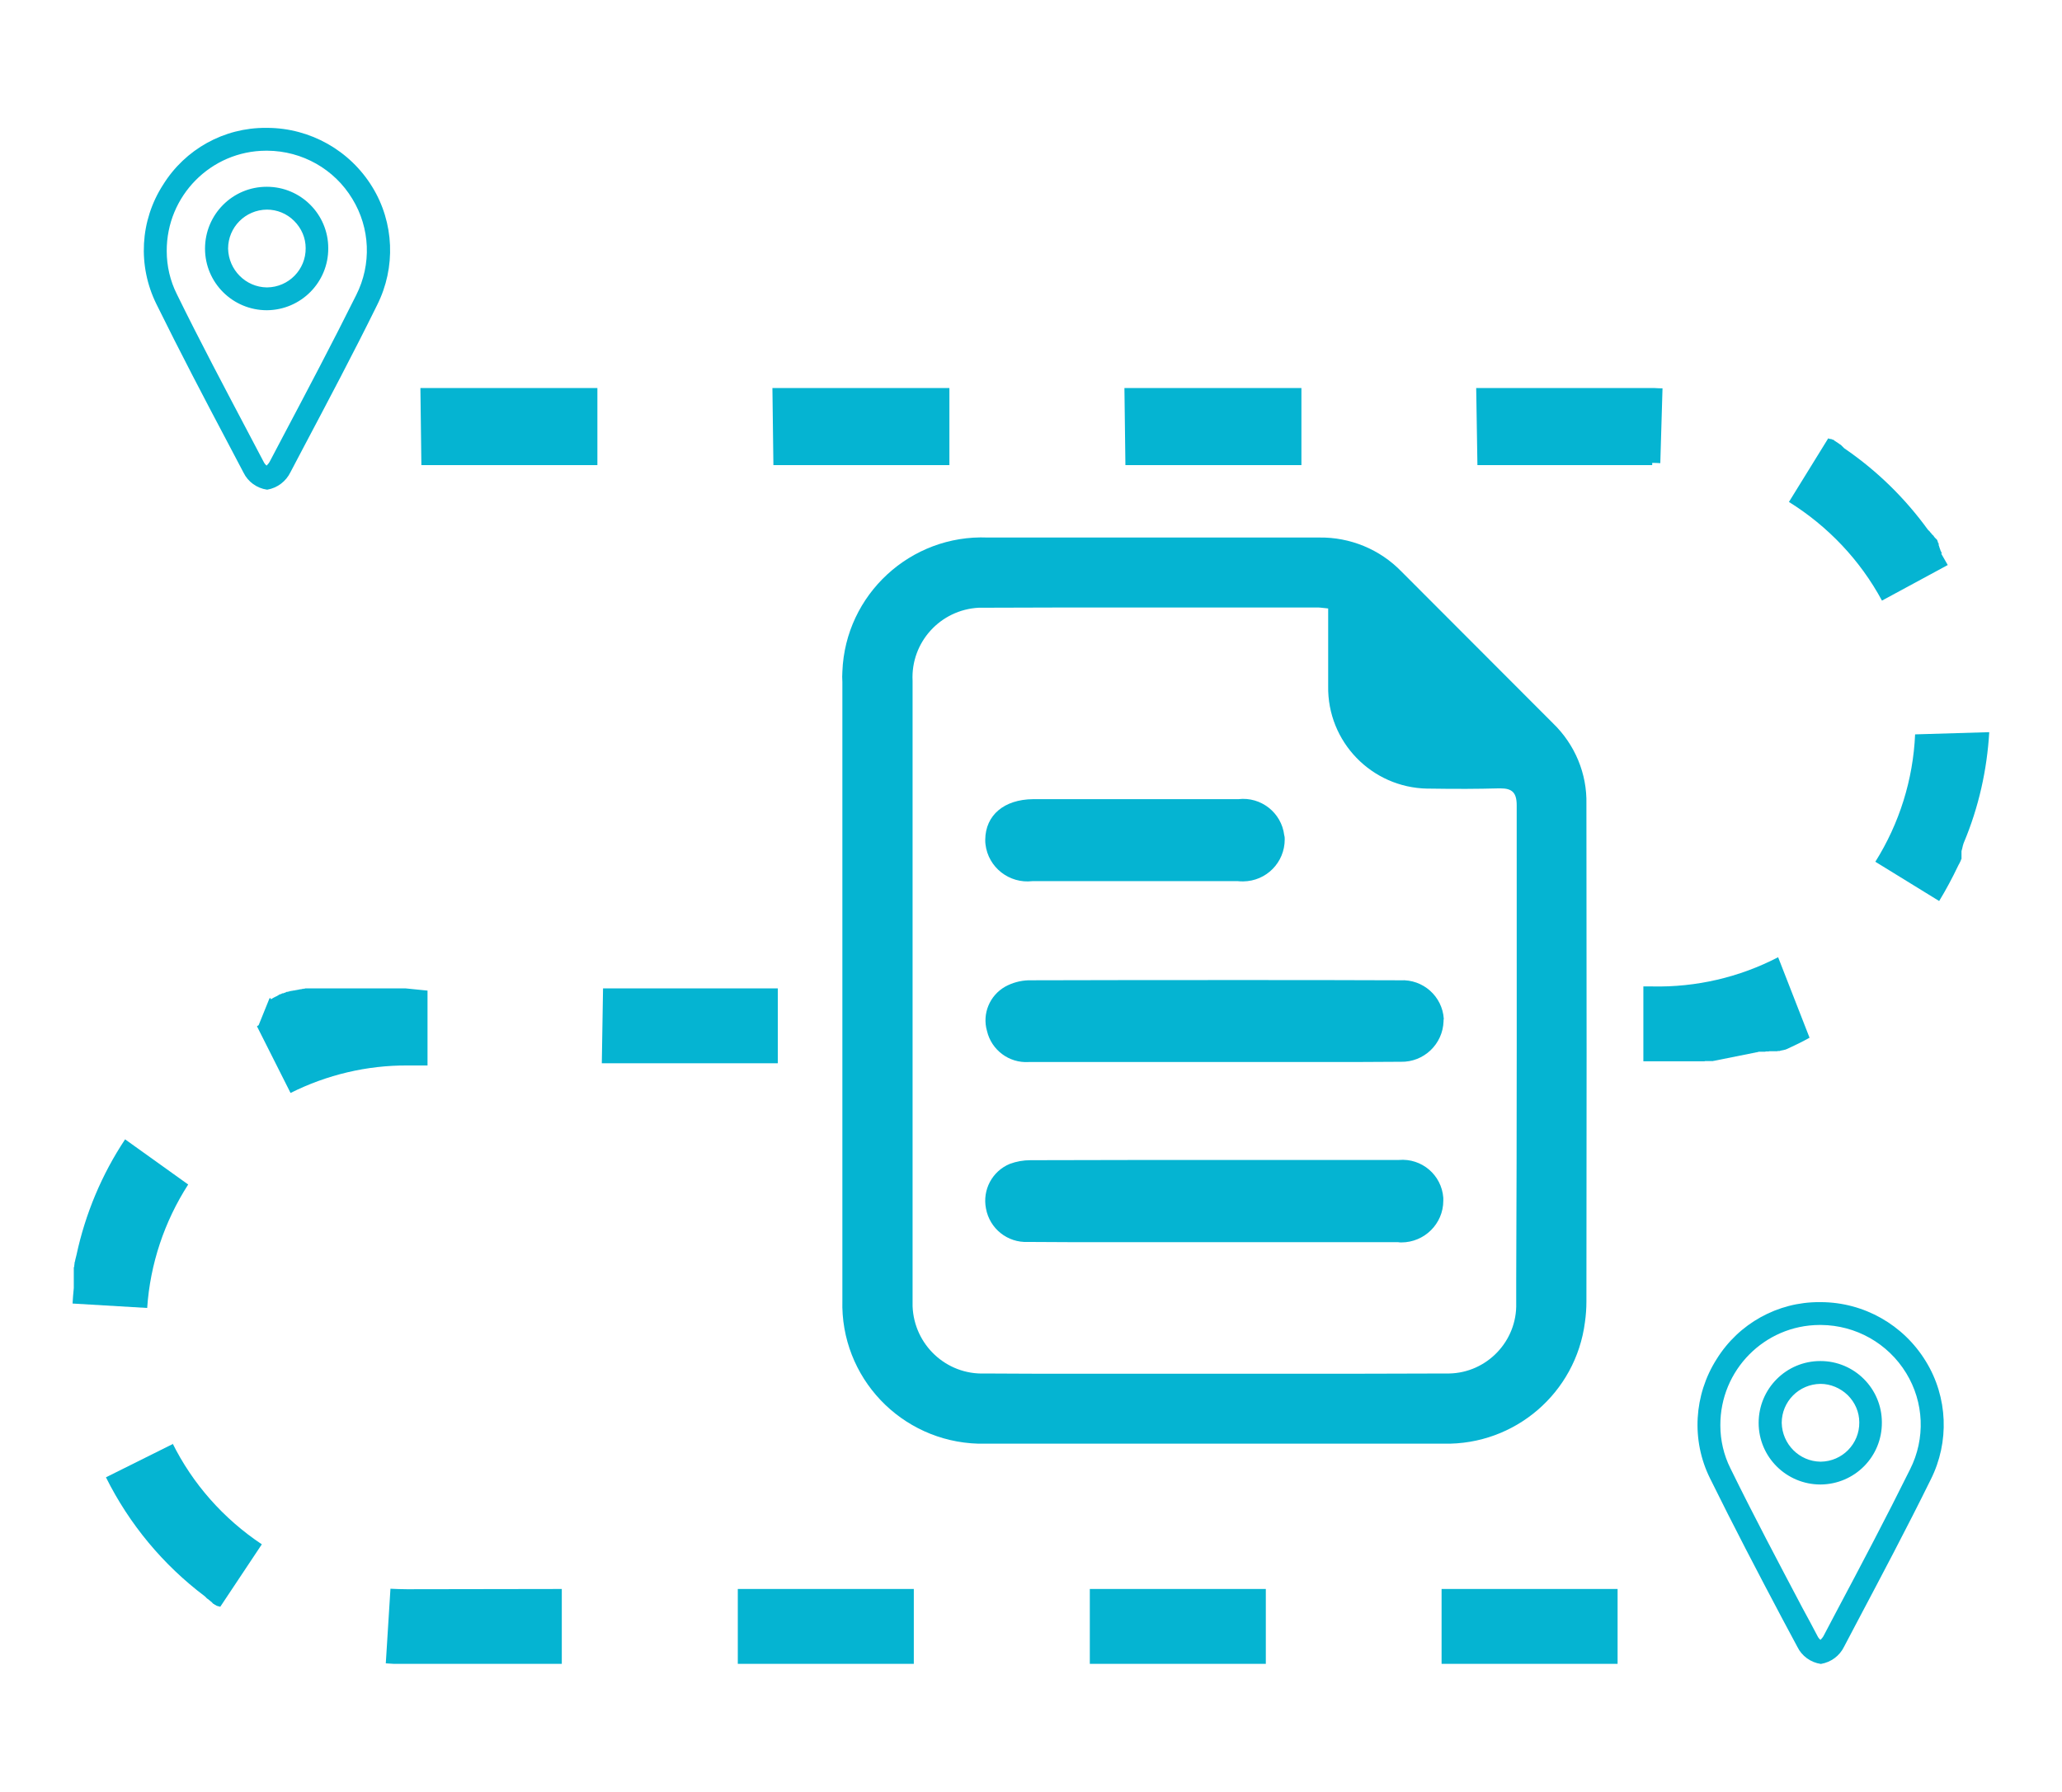
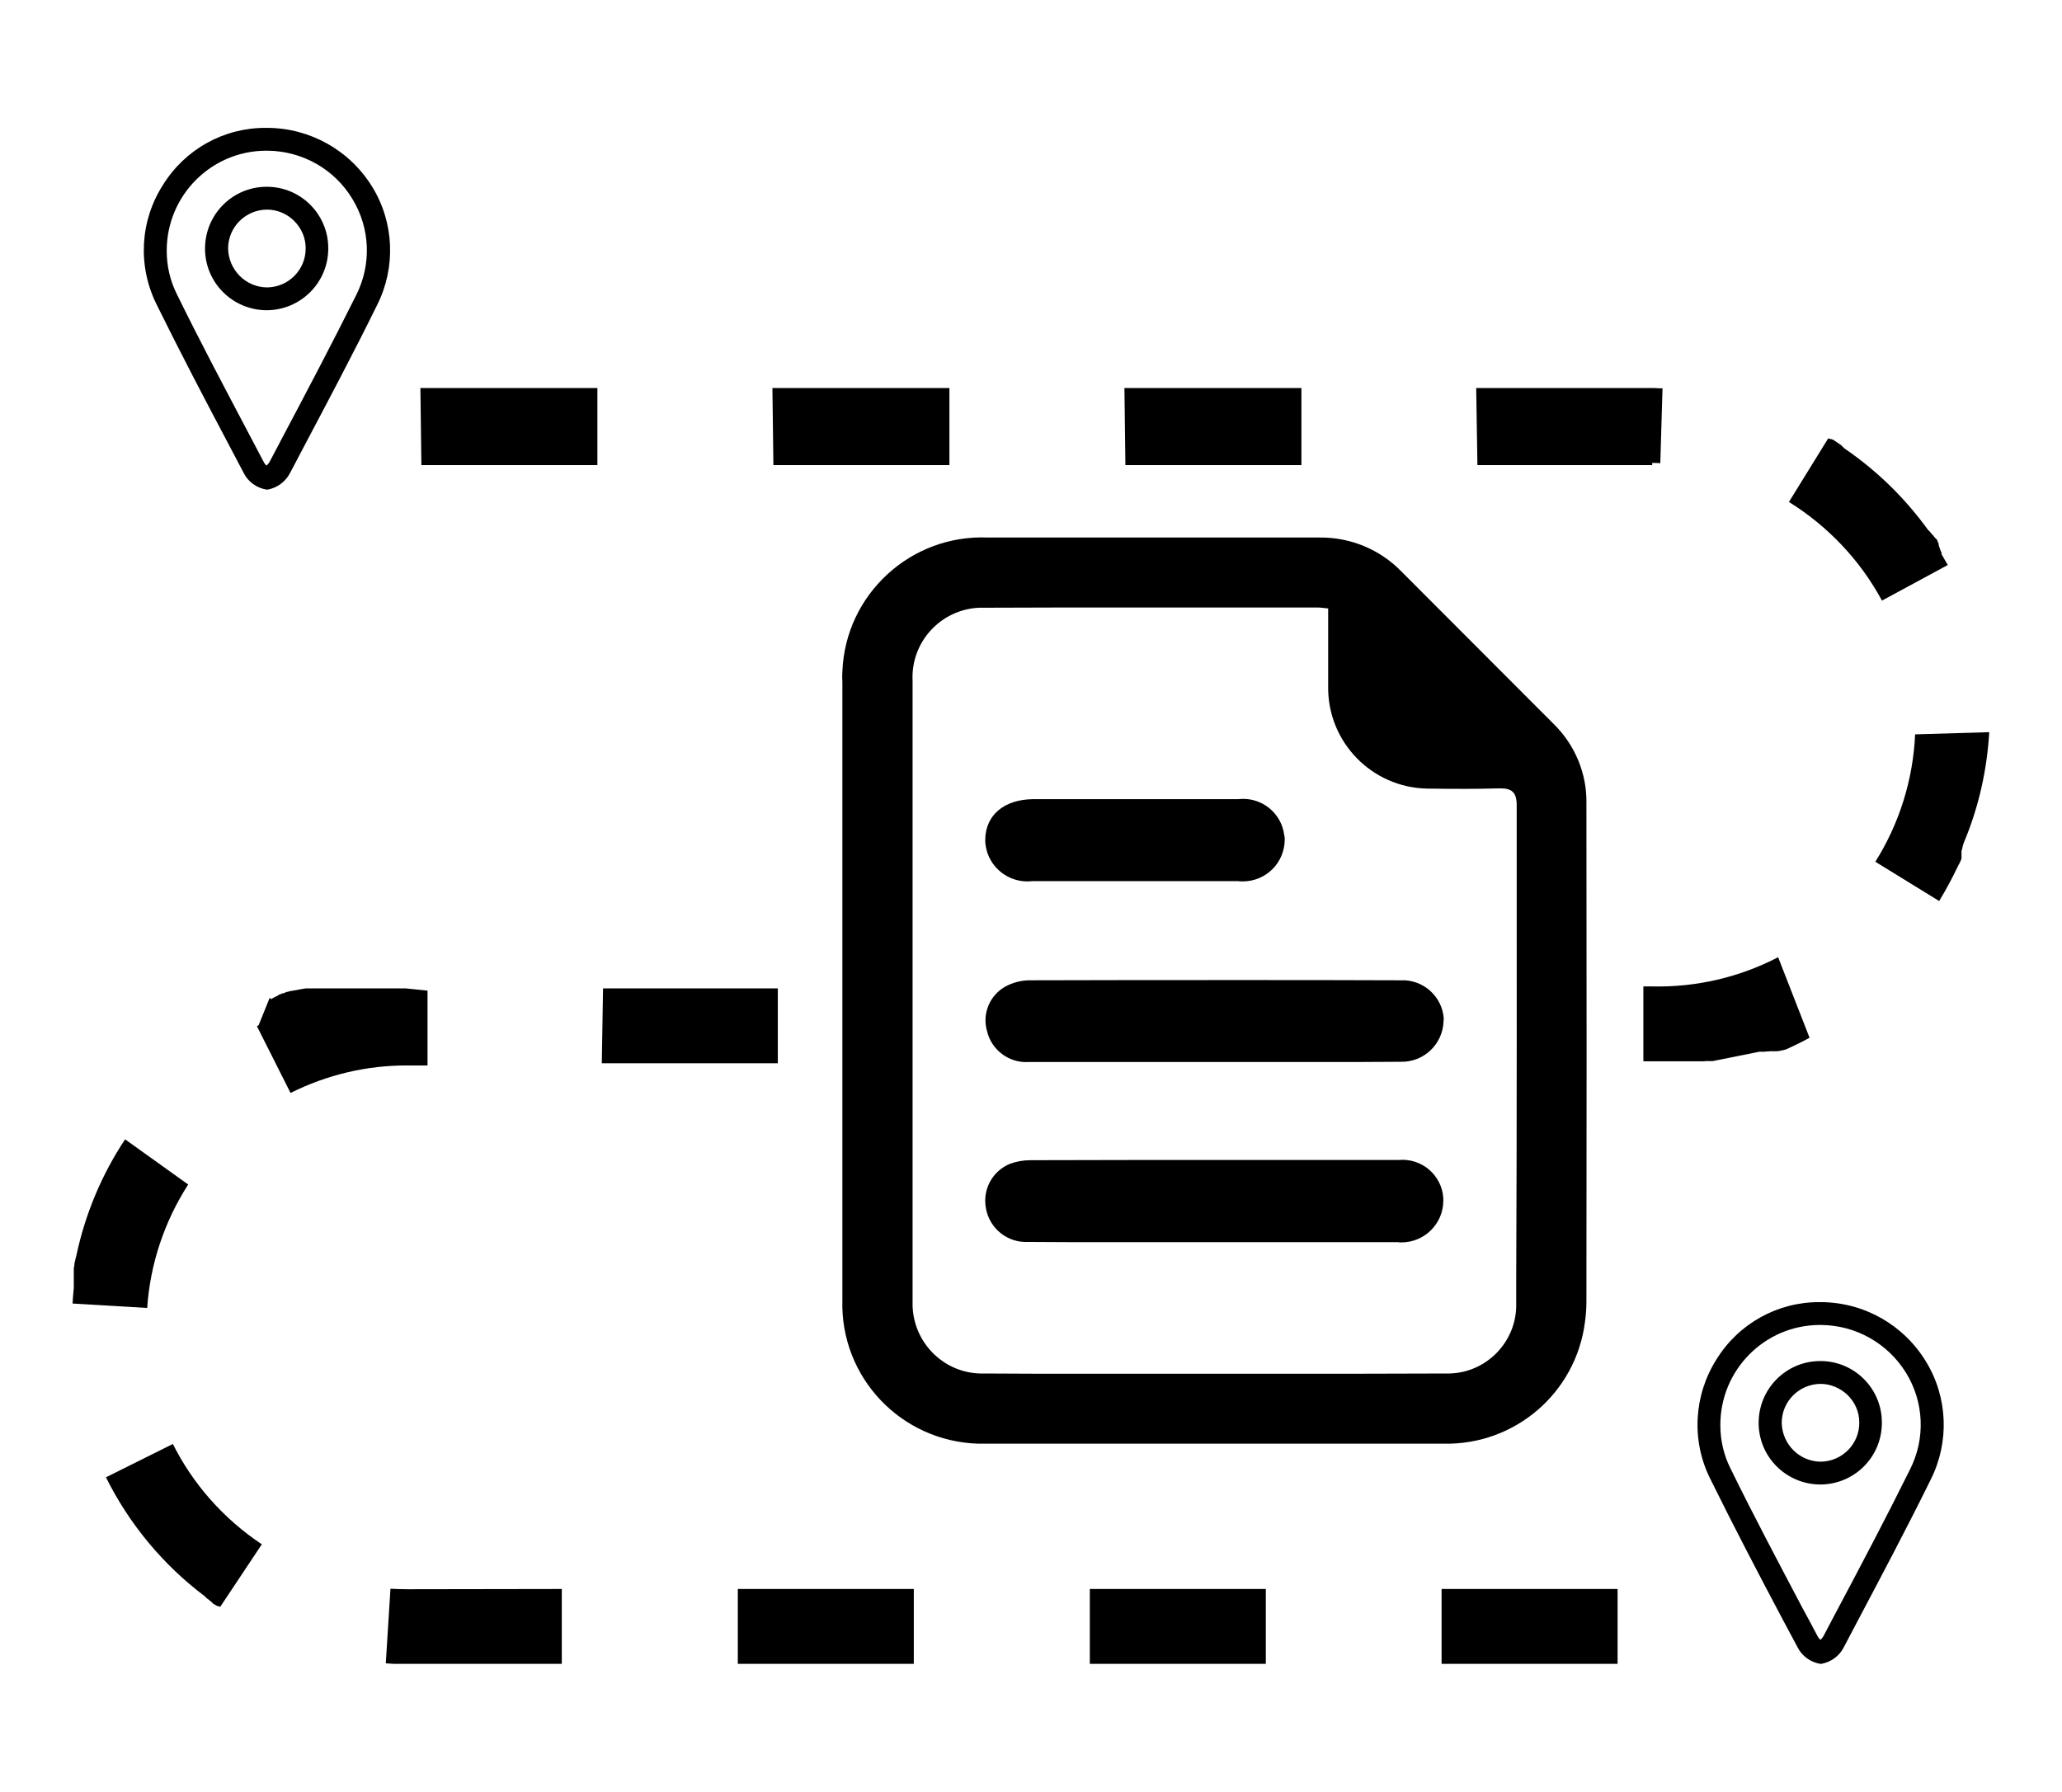
<svg xmlns="http://www.w3.org/2000/svg" xmlns:xlink="http://www.w3.org/1999/xlink" version="1.1" id="Layer_1" x="0px" y="0px" viewBox="0 0 84 73" style="enable-background:new 0 0 84 73;" xml:space="preserve">
-   <style type="text/css">
- 	.st0{clip-path:url(#SVGID_00000051353448955330275370000017859151706354581673_);}
- 	.st1{fill:#F8A300;}
- 	.st2{fill:#05B4D2;}
- 	.st3{clip-path:url(#SVGID_00000121260861264481279120000002562085850999667841_);}
- 	.st4{clip-path:url(#SVGID_00000038392019379206778490000011851158877994158225_);}
- </style>
  <g>
    <defs>
      <rect id="SVGID_1_" x="176.99" y="2.5" width="68.01" height="68" />
    </defs>
    <clipPath id="SVGID_00000066501682922648292100000011147573608135055039_">
      <use xlink:href="#SVGID_1_" style="overflow:visible;" />
    </clipPath>
    <g id="Group_497" style="clip-path:url(#SVGID_00000066501682922648292100000011147573608135055039_);">
      <path id="Path_740" class="st1" d="M184.29,19.41c0-3.14-0.01-6.17,0-9.2c-0.23-4.02,2.84-7.46,6.86-7.69    c0.29-0.02,0.58-0.02,0.87,0c10.92-0.01,21.84,0.01,32.76-0.02c1.17-0.04,2.29,0.43,3.08,1.29c2.86,2.93,5.83,5.75,8.63,8.73    c0.69,0.77,1.09,1.75,1.15,2.78c0.1,6.22,0.05,12.43,0.05,18.75c0.46,0.13,0.88,0.25,1.31,0.38c3.46,1.04,5.86,4.18,5.95,7.78    c0.06,6.32,0.09,12.64,0,18.96c-0.13,5.11-4.27,9.21-9.38,9.28c-17.14,0.05-34.28,0.05-51.42,0c-3.94-0.01-7.13-3.22-7.11-7.16    c0-0.01,0-0.03,0-0.04c-0.04-12.19-0.04-24.37,0-36.56C177.04,22.77,179.7,20.13,184.29,19.41 M230.41,60.7    c1.91-0.38,2.42-1.02,2.42-2.97c0.01-13.14,0.01-26.28,0-39.42c0-0.38-0.07-0.77-0.11-1.23h-5.99c-2.96,0-3.6-0.65-3.6-3.67    c0-2,0-3.99,0-6.04h-22.38c-2.98,0-5.96-0.02-8.95,0.01c-1.51,0.01-2.58,0.83-2.61,2.18c-0.08,3.27-0.03,6.54-0.03,9.94    c2,0,3.86,0.01,5.71,0c1.99-0.05,3.92,0.71,5.36,2.09c1.33,1.24,2.72,2.42,4,3.72c0.97,1.04,2.36,1.59,3.78,1.51    c4.65-0.09,9.3-0.03,13.95-0.03c5.68,0,8.45,2.78,8.45,8.47C230.42,43.7,230.42,52.14,230.41,60.7 M206.13,47.4    c1.97,1.48,3.25,1.55,4.25,0.39s0.76-2.44-0.76-3.95c-1.32-1.33-2.63-2.66-3.98-3.96s-2.53-1.3-3.85-0.03    c-1.53,1.47-3.03,2.97-4.5,4.5c-1,0.89-1.1,2.42-0.21,3.42c0.89,1,2.42,1.1,3.42,0.21c0.19-0.13,0.36-0.29,0.77-0.62    c0,2.83-0.01,5.38,0,7.94c0.01,1.92,0.89,3.03,2.4,3.05c1.51,0.02,2.44-1.1,2.45-3C206.14,52.77,206.13,50.21,206.13,47.4" />
    </g>
  </g>
  <g id="Group_513" transform="translate(-52.134 -404.339)">
    <path id="Path_761" class="st2" d="M115.4,433.81c-2.06-2.06-4.11-4.12-6.17-6.18c-0.88-0.91-2.1-1.41-3.36-1.39h-0.01   c-1.69,0-3.39,0-5.09,0h-8.4c-3.14-0.13-5.8,2.32-5.92,5.46c-0.01,0.14-0.01,0.29,0,0.43c0,4.18,0,8.37,0,12.55   c0,4.07,0,8.13,0,12.2v0.43c-0.09,3.15,2.39,5.76,5.54,5.85c0.09,0,0.19,0,0.28,0c1.99,0,3.97,0,5.96,0c1.15,0,2.31,0,3.46,0h0.71   c2.85,0,5.7,0,8.55,0c2.9,0.06,5.38-2.07,5.75-4.95c0.04-0.28,0.06-0.56,0.06-0.84c0.01-6.76,0.01-13.52,0-20.27   C116.79,435.86,116.29,434.67,115.4,433.81 M113.9,456.52c0,0.3,0,0.61,0,0.92c0.04,1.54-1.19,2.83-2.73,2.86   c-0.06,0-0.11,0-0.17,0c-2.12,0.01-4.24,0.01-6.37,0.01c-1.07,0-2.14,0-3.21,0c-1.81,0-3.63,0-5.44,0c-1.24,0-2.49,0-3.73-0.01   c-1.57,0.06-2.88-1.17-2.94-2.74c0-0.08,0-0.16,0-0.24v-0.95c0-8.1,0-16.2,0-24.29c-0.08-1.57,1.13-2.9,2.7-2.98   c0.08,0,0.16,0,0.23,0c2.06-0.01,4.13-0.01,6.19-0.01c2.46,0,4.91,0,7.37,0c0.12,0,0.23,0.02,0.44,0.04c0,1.1,0,2.14,0,3.16   c-0.04,2.27,1.77,4.14,4.04,4.18c0.03,0,0.07,0,0.1,0c0.5,0.01,1,0.01,1.5,0.01c0.44,0,0.88-0.01,1.31-0.02c0.03,0,0.05,0,0.07,0   c0.47,0,0.66,0.17,0.66,0.69C113.92,443.63,113.93,450.07,113.9,456.52" />
    <path id="Path_762" class="st2" d="M110.94,445.95c-0.03,0.93-0.8,1.67-1.74,1.65c-0.03,0-0.05,0-0.08,0   c-1.06,0.01-2.13,0.01-3.19,0.01c-1.46,0-2.92,0-4.38,0h-0.12h-4.1c-1.09,0-2.19,0-3.29,0c-0.8,0.05-1.52-0.49-1.7-1.27   c-0.2-0.7,0.11-1.44,0.74-1.8c0.29-0.16,0.62-0.25,0.95-0.26c2.91-0.01,5.82-0.01,8.73-0.01c2.14,0,4.28,0,6.42,0.01   c0.92-0.05,1.71,0.65,1.77,1.57C110.94,445.87,110.94,445.91,110.94,445.95" />
    <path id="Path_763" class="st2" d="M110.93,453.26c0,0.94-0.77,1.7-1.71,1.7c-0.04,0-0.09,0-0.13-0.01c-1.04,0-2.09,0-3.13,0h-4.37   h-0.19h-4.06c-1.11,0-2.22,0-3.33-0.01c-0.83,0.04-1.56-0.54-1.71-1.36c-0.15-0.76,0.25-1.52,0.97-1.82   c0.27-0.1,0.55-0.15,0.84-0.15c2.86-0.01,5.71-0.01,8.57-0.01c2.15,0,4.29,0,6.44,0c0.93-0.08,1.74,0.61,1.81,1.54   C110.93,453.19,110.93,453.23,110.93,453.26" />
    <path id="Path_764" class="st2" d="M104.47,438.54c0,0.94-0.75,1.7-1.69,1.71c-0.07,0-0.15,0-0.22-0.01c-1.38,0-2.75,0-4.13,0   c-1.41,0-2.83,0-4.24,0c-0.94,0.11-1.8-0.56-1.91-1.5c-0.01-0.06-0.01-0.12-0.01-0.19c0.01-1,0.77-1.64,1.95-1.65   c0.55,0,1.1,0,1.64,0h2.54h0.03h2.49c0.55,0,1.11,0,1.66,0c0.92-0.11,1.76,0.55,1.87,1.47   C104.47,438.43,104.47,438.49,104.47,438.54" />
    <path id="Path_767" class="st2" d="M119.55,420.15h-0.11v3.05c0.11,0,0.22,0,0.33,0.01l0.09-3.05   C119.76,420.16,119.65,420.16,119.55,420.15 M131.25,426.89l-0.02-0.03l0,0c-0.01-0.01-0.01-0.02-0.02-0.03l0,0l0-0.01   c-0.01-0.01-0.01-0.02-0.01-0.03c-0.01-0.01,0,0,0,0l-0.01-0.01c0-0.01-0.01-0.01-0.01-0.02l0,0v-0.01l0,0c0,0,0,0,0-0.01l0,0   c0,0-0.01-0.01-0.01-0.01l0,0c0,0,0-0.01,0-0.01l0,0l-0.01-0.02l0,0c0,0,0,0,0-0.01l0,0c0,0-0.01-0.01-0.01-0.02l0,0   c0,0,0,0,0-0.01l0,0c0,0,0,0,0,0c0,0,0,0,0,0c0,0,0-0.01-0.01-0.01l0,0c0,0,0,0,0,0c0,0,0,0,0-0.01s0,0,0-0.01l0,0   c0-0.01,0-0.01-0.01-0.01c0,0,0,0,0-0.01l0-0.01l0,0c0,0,0-0.01,0-0.01s0,0,0,0c0,0-0.01-0.01-0.01-0.01l0,0c0,0,0,0,0-0.01   c0-0.01,0,0,0,0s0,0,0,0c0,0,0-0.01-0.01-0.01c0,0,0,0,0-0.01c0-0.01,0,0,0-0.01c0-0.01,0,0,0,0c0,0,0,0,0-0.01c0,0,0,0,0-0.01   l0-0.01c0,0,0,0,0,0c0,0,0,0,0-0.01c0-0.01,0,0,0-0.01s0,0,0-0.01l0,0l-0.01-0.01l0,0l-0.01-0.01l0,0l-0.01-0.01c0,0,0,0,0-0.01   c0-0.01,0,0,0,0c0,0,0,0,0-0.01s0,0,0-0.01s0,0,0,0c0,0,0-0.01-0.01-0.01l0,0c0,0,0,0,0-0.01c0,0,0,0,0,0c0,0,0,0,0-0.01s0,0,0,0   c0,0-0.01-0.01-0.01-0.01l0,0c0,0,0,0,0-0.01l0,0l0-0.01l0,0c0,0,0,0-0.01-0.01s0,0,0,0l0-0.01l0,0c0,0-0.01-0.01-0.01-0.01   c0,0-0.01-0.01-0.01-0.01l0,0c0,0,0,0-0.01-0.01l0,0c0,0,0-0.01-0.01-0.01l0,0c0,0,0-0.01-0.01-0.01l0,0c0,0,0-0.01-0.01-0.01l0,0   c0,0,0-0.01-0.01-0.01l0,0c0,0-0.01-0.01-0.01-0.01l0,0c0,0,0-0.01-0.01-0.01c0,0,0-0.01-0.01-0.01l0,0c0,0,0-0.01-0.01-0.01l0,0   c0-0.01-0.01-0.02-0.01-0.02l0,0l-0.01-0.01l0,0c-0.01-0.01-0.01-0.01-0.01-0.02l0,0c0,0,0-0.01-0.01-0.01l0,0   c0,0,0-0.01-0.01-0.01c0,0-0.01-0.01-0.01-0.01l0,0c0,0,0-0.01-0.01-0.01c0,0-0.01-0.01-0.02-0.02l-0.02-0.02   c0,0-0.01-0.01-0.01-0.01l0,0c0-0.01-0.01-0.02-0.01-0.02l0,0c0,0,0-0.01-0.01-0.01l0,0l-0.02-0.02l0,0   c-0.01-0.01-0.02-0.02-0.02-0.03l0,0c-0.01-0.01-0.02-0.02-0.03-0.03l0,0l-0.02-0.02l-0.01-0.01l0,0l-0.02-0.02   c0,0-0.01-0.01-0.01-0.01c-0.92-1.27-2.05-2.38-3.34-3.27l0,0c-0.01-0.01-0.02-0.02-0.03-0.02c-0.01-0.01-0.02-0.02-0.03-0.02l0,0   l-0.02-0.02c0,0-0.01,0-0.01-0.01l-0.02-0.02l-0.01-0.01l0,0l-0.02-0.02l0,0c0,0-0.01-0.01-0.01-0.01c0,0-0.01,0-0.01-0.01l0,0   l-0.01-0.01l0,0c0,0-0.01-0.01-0.01-0.01l0,0l-0.01-0.01c0,0-0.01,0-0.01-0.01l0,0c-0.01-0.01-0.01-0.01-0.02-0.01l0,0l-0.01-0.01   l0,0l-0.02-0.01l0,0l-0.01-0.01l0,0l-0.21-0.14l0,0c0,0,0-0.01-0.01-0.01c0,0,0,0,0,0l-0.01-0.01l0,0c0,0-0.01,0-0.01-0.01l0,0   c0,0-0.01,0-0.01,0l0,0c0,0,0,0-0.01,0l0,0l-0.01-0.01l0,0l-0.01,0l0,0l-0.01,0l0,0c0,0-0.01,0-0.01-0.01l0,0c0,0,0,0-0.01,0l0,0   c0,0-0.01,0-0.01-0.01c0,0,0,0-0.01,0c0,0,0,0-0.01,0h-0.01c0,0,0,0-0.01,0h0l-0.01-0.01c0,0,0,0-0.01,0c0,0,0,0-0.01,0s0,0-0.01,0   h0h-0.01l-0.01-0.01h-0.01h0c0,0,0,0-0.01,0s0,0,0,0c0,0-0.01-0.01-0.01-0.01l0,0c0,0-0.01,0-0.01,0l0,0l0,0l-1.6,2.59   c1.59,0.99,2.9,2.37,3.79,4.02l2.68-1.45c-0.09-0.16-0.18-0.32-0.27-0.47 M130.15,434.26c-0.08,1.84-0.64,3.63-1.62,5.19l2.6,1.6   c0.28-0.46,0.53-0.93,0.76-1.41c0.01-0.01,0.01-0.03,0.02-0.04c0.01-0.01,0.01-0.03,0.02-0.04l0.01-0.01l0,0l0.01-0.03l0.01-0.01   l0,0c0-0.01,0.01-0.02,0.01-0.03l0.01-0.01l0,0l0.01-0.03l0,0c0,0,0-0.01,0.01-0.01l0,0c0,0,0-0.01,0.01-0.01c0,0,0-0.01,0-0.01   l0,0c0,0,0,0,0-0.01s0,0,0,0s0-0.01,0-0.01l0,0l0-0.01l0,0c0,0,0-0.01,0.01-0.01l0,0l0.01-0.01l0,0c0,0,0-0.01,0-0.01l0,0   c0,0,0-0.01,0.01-0.01l0,0c0,0,0,0,0-0.01l0,0l0-0.01l0,0c0,0,0-0.01,0-0.01l0,0c0,0,0-0.01,0-0.01l0,0c0,0,0-0.01,0-0.01l0,0   c0,0,0-0.01,0-0.01l0,0c0,0,0-0.01,0-0.01s0,0,0,0s0-0.01,0-0.01s0,0,0,0c0,0,0-0.01,0-0.01l0,0c0,0,0,0,0-0.01l0,0   c0,0,0-0.01,0-0.01l0,0c0,0,0,0,0-0.01s0,0,0,0c0,0,0,0,0-0.01l0,0c0,0,0,0,0-0.01c0,0,0,0,0-0.01c0,0,0,0,0-0.01l0,0   c0,0,0-0.01,0-0.01c0,0,0,0,0-0.01c0,0,0,0,0-0.01c0-0.01,0,0,0-0.01s0-0.01,0-0.01c0,0,0,0,0-0.01c0-0.01,0,0,0-0.01   c0-0.01,0,0,0,0c0,0,0,0,0-0.01c0,0,0-0.01,0-0.01c0,0,0,0,0-0.01c0,0,0,0,0,0c0,0,0-0.01,0-0.01c0,0,0,0,0-0.01c0,0,0,0,0-0.01   s0,0,0-0.01c0,0,0-0.01,0-0.01c0,0,0,0,0,0c0,0,0,0,0-0.01c0,0,0,0,0-0.01s0,0,0,0c0-0.01,0.01-0.02,0.01-0.02l0,0c0,0,0,0,0-0.01   l0,0c0-0.01,0-0.02,0.01-0.03c0-0.01,0,0,0,0s0-0.01,0-0.01l0,0c0-0.01,0.01-0.02,0.01-0.03l0,0c0,0,0-0.01,0-0.01l0,0l0.01-0.03   l0,0c0,0,0-0.01,0-0.01l0,0c0,0,0-0.01,0-0.01c0,0,0-0.01,0.01-0.02l0,0c0,0,0,0,0-0.01l0,0c0,0,0,0,0-0.01l0,0l0.01-0.03l0,0   c0.01-0.01,0.01-0.03,0.01-0.04l0,0c0.01-0.03,0.02-0.05,0.03-0.08c0.6-1.43,0.94-2.95,1.03-4.49L130.15,434.26z M124.57,443.34   c-1.58,0.82-3.34,1.23-5.13,1.19h-0.36v3.05h0.51h0.01h0.1c0,0,0.01,0,0.01,0h0.07h0.01h0.06c0,0,0,0,0.01,0h0.05c0,0,0,0,0.01,0   h0.04h0.01h0.04c0,0,0.01,0,0.01,0h0.03h0.01h0.03c0,0,0.01,0,0.01,0h0.03h0.01h0.01c0.01,0,0.02,0,0.03,0h0.03l0,0h0.03h0.01h0.02   c0,0,0.01,0,0.01,0h0.03l0,0h0.03l0,0h0.03h0.01h0.02l0,0h0.03l0,0h0.01h0.03l0,0h0.01h0.02c0.01,0,0.02,0,0.03,0l0,0   c0,0,0.01,0,0.01,0h0.01l0,0c0.01,0,0.02,0,0.03,0h0.02c0,0,0.01,0,0.01,0l0,0c0,0,0.01,0,0.01,0h0.02c0,0,0.01,0,0.01,0h0.01l0,0   c0.01,0,0.02,0,0.03,0h0.01l0,0h0.01c0.01,0,0.02,0,0.03,0h0.02c0,0,0.01,0,0.01,0l0,0c0.01,0,0.02,0,0.03,0l0,0h0.01   c0,0,0,0,0.01,0l0,0h0.03l0,0c0,0,0.01,0,0.01,0l0,0h0.01l0,0h0.03l0,0h0.01c0,0,0.01,0,0.01,0l0,0h0.03h0.01l0,0h0.01h0.03l0,0   h0.01l0,0c0,0,0.01,0,0.01,0l0,0h0.03l0,0h0.01c0,0,0.01,0,0.01,0l0,0c0.01,0,0.02,0,0.03,0l0,0h0.01l0,0c0,0,0.01,0,0.01,0l0,0   c0.01,0,0.02,0,0.03,0h0.01l0,0h0.01l0,0h0.03l0,0h0.01c0,0,0.01,0,0.01,0l0,0c0.01,0,0.02,0,0.03,0l0,0c0,0,0.01,0,0.01,0l0,0   c0,0,0.01,0,0.01,0l0,0c0.01,0,0.02,0,0.03,0l0,0c0,0,0.01,0,0.01,0l0,0c0,0,0.01,0,0.01,0l0,0c0.01,0,0.02,0,0.03,0l0,0   c0,0,0.01,0,0.01,0l0,0h0.01l0,0c0.01,0,0.02,0,0.03,0l0,0c0,0,0.01,0,0.01,0l0,0c0,0,0.01,0,0.01,0l0,0h0.03h0.01l0,0h0.01l0,0   c0.01,0,0.02,0,0.03,0l0,0c0,0,0.01,0,0.01,0l0,0c0,0,0.01,0,0.01,0c0.01,0,0.02,0,0.03,0h0.01l0,0c0,0,0.01,0,0.01,0l0,0   l0.03-0.01l0,0c0,0,0.01,0,0.01,0l0,0h0.01l0,0c0.01,0,0.02,0,0.03,0l0,0c0,0,0.01,0,0.01,0l0,0c0,0,0.01,0,0.01,0   c0.01,0,0.02,0,0.03,0h0.01l0,0c0,0,0.01,0,0.01,0l0,0c0.01,0,0.02,0,0.03,0h0.01l0,0h0.01l0,0l0.03,0c0,0,0.01,0,0.01,0l0,0h0.01   l0,0l0.03,0c0.01,0,0.01,0,0.01,0l0,0c0,0,0.01,0,0.01,0l0,0c0.01,0,0.02,0,0.03,0l0,0c0,0,0.01,0,0.01,0l0,0c0,0,0.01,0,0.01,0   l0.03-0.01h0.01l0,0c0,0,0.01,0,0.01,0l0,0l0.03-0.01h0.01l0,0h0.01c0.01,0,0.03-0.01,0.04-0.01h0.01l0.04-0.01h0.01   c0.01,0,0.03-0.01,0.04-0.01l0,0h0.01l0,0l0.04-0.01l0,0h0.01l0,0l0.04-0.01l0,0h0.01l0.04-0.01l0,0h0.01l0.04-0.01l0,0   c0,0,0.01,0,0.01,0l0.04-0.01l0,0h0.01l0.04-0.01l0,0c0,0,0.01,0,0.01,0c0.01,0,0.03,0,0.04-0.01l0,0c0,0,0.01,0,0.01,0l0,0   c0.01,0,0.03-0.01,0.04-0.01l0,0h0.01l0,0l0.04-0.01h0.01l0.04-0.01c0,0,0.01,0,0.01,0l0.04-0.01l0,0c0,0,0.01,0,0.01,0l0,0   c0.01,0,0.03-0.01,0.04-0.01l0,0h0.01l0,0c0.01,0,0.02,0,0.03-0.01h0.01l0,0h0.01l0.04-0.01l0,0h0.01l0,0   c0.01,0,0.02-0.01,0.04-0.01l0,0h0.01l0.04-0.01l0,0h0.01l0,0l0.03-0.01c0,0,0.01,0,0.01,0h0.01l0.04-0.01l0,0h0.01l0,0l0.04-0.01   c0,0,0.01,0,0.01,0l0.04-0.01l0,0h0.01l0.04-0.01l0,0c0,0,0.01,0,0.01,0l0,0l0.04-0.01l0,0c0,0,0.01,0,0.01,0l0,0l0.04-0.01l0,0   h0.01l0.04-0.01l0,0c0,0,0.01,0,0.01,0l0.04-0.01c0,0,0.01,0,0.01,0c0.01,0,0.03-0.01,0.04-0.01l0,0h0.01l0.03-0.01   c0,0,0.01,0,0.01,0l0,0h0.01c0.01,0,0.02,0,0.03-0.01l0,0c0,0,0.01,0,0.01,0l0,0c0,0,0.01,0,0.01,0l0,0l0.03-0.01l0,0   c0,0,0.01,0,0.01,0l0,0c0,0,0.01,0,0.01,0l0,0l0.03-0.01c0,0,0.01,0,0.01,0l0,0h0.01l0,0l0.03-0.01h0.01l0,0c0,0,0.01,0,0.01,0l0,0   c0.01,0,0.02-0.01,0.02-0.01l0,0c0,0,0.01,0,0.01,0l0,0c0,0,0.01,0,0.01,0l0,0c0,0,0.01,0,0.01,0l0.01-0.01l0,0h0.01l0,0   c0,0,0.01,0,0.01,0l0,0c0,0,0.01,0,0.01,0c0,0,0.01,0,0.01,0l0,0h0.01l0,0h0.01l0,0c0,0,0.01,0,0.01,0l0,0c0,0,0.01,0,0.01,0l0,0   h0.01l0,0c0,0,0.01,0,0.01,0l0,0h0.01l0.01,0l0,0c0,0,0.01,0,0.01,0s0,0,0,0h0.01l0,0c0,0,0.01,0,0.01,0l0,0c0,0,0.01,0,0.01,0l0,0   c0,0,0.01,0,0.01,0l0,0c0,0,0,0,0.01,0l0,0c0,0,0.01,0,0.01,0l0,0c0,0,0.01,0,0.01,0l0,0c0,0,0.01,0,0.01,0l0,0c0,0,0.01,0,0.01,0   l0,0h0.01l0,0c0,0,0.01,0,0.01,0l0,0c0,0,0,0,0.01,0l0,0h0.01l0,0c0,0,0.01,0,0.01,0l0,0l0.01-0.01l0,0h0.01l0,0c0,0,0.01,0,0.01,0   c0,0,0,0,0,0c0,0,0.01,0,0.01,0s0,0,0,0c0,0,0.01,0,0.01,0l0,0h0.01h0c0,0,0,0,0.01,0l0,0c0,0,0.01,0,0.01,0l0,0h0.01l0,0   c0,0,0,0,0.01,0c0,0,0,0,0.01,0h0.01l0,0c0,0,0,0,0.01,0h0.01l0.01-0.01c0,0,0,0,0.01,0c0,0,0,0,0.01,0c0.01,0,0,0,0,0   c0,0,0,0,0.01,0h0.01c0,0,0,0,0,0h0.01h0.01l0,0h0.01c0,0,0,0,0.01,0h0.01h0c0,0,0,0,0.01,0h0.01c0,0,0.01,0,0.01,0h0.01h0h0.01   c0,0,0,0,0.01,0h0h0.01c0,0,0.01,0,0.01,0h0.01c0,0,0,0,0.01,0h0h0.01h0.01c0,0,0,0,0,0h0.01h0.01c0,0,0,0,0.01,0h0.01h0h0.01   c0,0,0,0,0.01,0h0h0.01h0.01c0,0,0,0,0.01,0h0.01h0h0.01c0,0,0,0,0.01,0h0c0,0,0,0,0.01,0l0.01-0.01l0,0h0h0.01h0.01c0,0,0,0,0,0   h0.01h0.01l0.01,0l0,0h0c0,0,0,0,0.01,0h0.01c0,0,0,0,0,0h0.01l0,0c0.01,0,0.02-0.01,0.02-0.01l0,0c0,0,0,0,0.01,0c0,0,0,0,0,0   c0,0,0,0,0.01,0l0,0l0.02-0.01l0,0c0,0,0,0,0.01,0l0,0c0,0,0,0,0.01,0l0,0c0.01,0,0.02-0.01,0.03-0.01l0,0c0,0,0,0,0.01,0   c0,0,0,0,0,0s0,0,0.01,0l0,0l0.03-0.01l0,0c0,0,0.01,0,0.01,0l0,0c0,0,0,0,0.01,0l0,0c0.01-0.01,0.02-0.01,0.03-0.01l0,0l0.01,0   l0.05-0.02l0,0c0.01,0,0.03-0.01,0.05-0.02c0.31-0.14,0.61-0.29,0.9-0.45L124.57,443.34z M69.3,423.29h7.17v-3.14h-7.21   L69.3,423.29z M83.64,423.29h7.17v-3.14H83.6L83.64,423.29z M97.98,423.29h7.17v-3.14h-7.21L97.98,423.29z M112.32,423.29h7.12   v-3.14h-7.17L112.32,423.29z" />
    <path id="Path_768" class="st2" d="M110.86,472.13h7.17v-3.05h-7.17V472.13z M96.53,472.13h7.17v-3.05h-7.17L96.53,472.13z    M82.19,472.13h7.17v-3.05h-7.17L82.19,472.13z M68.72,469.09c-0.23,0-0.46-0.01-0.68-0.02l-0.19,3.04   c0.11,0.01,0.21,0.01,0.32,0.02h0.02h0.04h0.01c0.01,0,0.03,0,0.04,0h0.02l0,0h0.06c0,0,0.01,0,0.01,0h0.07c0,0,0,0,0.01,0h0.11   h0.01h6.45v-3.05L68.72,469.09z M59.18,463.17l-2.73,1.36c0.95,1.91,2.33,3.57,4.03,4.85c0.01,0.01,0.02,0.02,0.03,0.03l0,0   c0.01,0,0.01,0.01,0.02,0.02l0.03,0.03l0,0c0.01,0.01,0.02,0.02,0.03,0.02l0,0c0.01,0.01,0.02,0.02,0.03,0.02l0,0l0.02,0.02l0,0   l0.01,0.01l0.03,0.02l0,0l0.01,0.01l0.02,0.02l0,0c0.01,0.01,0.02,0.01,0.03,0.02l0.01,0.01l0,0c0.01,0.01,0.02,0.01,0.02,0.02l0,0   c0,0,0,0,0.01,0.01l0,0l0.02,0.02l0,0c0,0,0,0,0.01,0.01l0,0l0.02,0.02l0,0c0,0,0,0,0.01,0l0,0l0.02,0.01c0,0,0.01,0,0.01,0.01l0,0   l0.01,0.01c0,0,0.01,0.01,0.01,0.01l0,0l0.01,0l0,0c0,0,0,0,0.01,0c0,0,0.01,0.01,0.01,0.01l0,0c0,0,0,0,0.01,0l0,0l0.02,0.02l0,0   h0.01l0,0l0.01,0.01l0,0l0.01,0l0,0c0,0,0,0,0.01,0h0c0,0,0.01,0,0.01,0.01H61c0,0,0,0,0.01,0l0,0c0,0,0,0,0.01,0c0,0,0,0,0.01,0   c0,0,0,0.01,0.01,0.01s0,0,0,0c0,0,0,0,0.01,0c0,0,0,0,0.01,0s0,0,0,0c0,0,0,0,0.01,0c0,0,0.01,0.01,0.01,0.01l0,0c0,0,0,0,0.01,0   c0,0,0,0,0.01,0h0l0.01,0l0,0l1.69-2.54c-1.56-1.04-2.82-2.46-3.65-4.14 M57.23,450.76c-0.95,1.43-1.62,3.03-1.98,4.71   c0,0.01-0.01,0.03-0.01,0.04c0,0.01-0.01,0.03-0.01,0.04l0,0c0,0.01-0.01,0.03-0.01,0.04l0,0c0,0.01-0.01,0.03-0.01,0.04   c0,0.01-0.01,0.03-0.01,0.04l0,0c0,0.01,0,0.03-0.01,0.04l0,0c0,0,0,0.01,0,0.01c0,0.01,0,0.02-0.01,0.03l0,0   c0,0.01,0,0.03-0.01,0.04l0,0c0,0,0,0.01,0,0.01c0,0,0,0.02,0,0.03l0,0c0,0,0,0.01,0,0.01l0,0c0,0.01,0,0.02-0.01,0.03l0,0v0.01   l0,0c0,0.01,0,0.02,0,0.03l0,0c0,0,0,0.01,0,0.01l0,0c0,0.01,0,0.02-0.01,0.03l0,0c0,0,0,0,0,0.01l0,0l-0.01,0.03l0,0   c0,0,0,0.01,0,0.01l0,0c0,0.01,0,0.02,0,0.03l0,0c0,0,0,0,0,0.01v0.01c0,0,0,0,0,0.01c0,0.01,0,0.01,0,0.02l0,0v0.01l0,0   c0,0,0,0.01,0,0.01l0,0c0,0,0,0.01,0,0.01c0,0,0,0,0,0.01v0.01c0,0,0,0,0,0.01v0.01c0,0,0,0,0,0.01c0,0,0,0.01,0,0.01v0.01   c0,0,0,0,0,0.01v0c0,0,0,0,0,0.01c0,0,0,0,0,0.01v0.01c0,0,0,0,0,0.01v0.01c0,0,0,0,0,0.01c0,0,0,0,0,0v0.01c0,0,0,0.01,0,0.01   c0,0,0,0.01,0,0.01v0.01c0,0,0,0,0,0.01v0.01c0,0,0,0.01,0,0.01v0.01c0,0,0,0,0,0.01s0,0,0,0.01v0.01c0,0,0,0,0,0.01v0.01   c0,0,0,0,0,0.01c0,0,0,0.01,0,0.01v0c0,0,0,0.01,0,0.01v0.01c0,0,0,0.01,0,0.01l0,0c0,0,0,0.01,0,0.01v0.01c0,0,0,0,0,0.01v0.01   c0,0,0,0.01,0,0.01l0,0c0,0,0,0.01,0,0.01c0,0,0,0,0,0.01v0.01c0,0,0,0,0,0v0.01c0,0,0,0.01,0,0.01l0,0v0.01l0,0v0.01l0,0   c0,0,0,0.01,0,0.01l0,0c0,0,0,0.01,0,0.01l0,0c0,0,0,0.01,0,0.01l0,0c0,0,0,0.01,0,0.01l0,0c0,0,0,0.01,0,0.01l0,0   c0,0.01,0,0.02,0,0.03l0,0c0,0,0,0.01,0,0.01l0,0c0,0,0,0.01,0,0.01l0,0c0,0,0,0.01,0,0.01v0.01l0,0c0,0,0,0.01,0,0.01v0.01   c0,0,0,0.01,0,0.01l0,0c0,0,0,0.01,0,0.01c0,0.01,0,0.02,0,0.03l0,0l0,0.04l0,0c0,0.01,0,0.03,0,0.04l0,0   c-0.02,0.21-0.04,0.42-0.05,0.63l3.04,0.18c0.12-1.79,0.7-3.52,1.67-5.03L57.23,450.76z M68.66,444.61h-0.14c0,0-0.01,0-0.01,0   H68.4c0,0,0,0-0.01,0h-0.07c0,0,0,0-0.01,0h-0.06c0,0,0,0-0.01,0h-0.04c0,0-0.01,0-0.01,0h-0.05l0,0h-0.04c0,0,0,0-0.01,0h0.02   c0,0-0.01,0-0.01,0h-0.03c0,0-0.01,0-0.01,0h-0.03c0,0-0.01,0-0.01,0H68c0,0,0,0-0.01,0h-0.03l0,0h-0.03h-0.01H67.9H67.9h-0.02   c0,0-0.01,0-0.01,0h-0.02c0,0,0,0-0.01,0h-0.02c0,0,0,0-0.01,0H67.8c0,0-0.01,0-0.01,0h-0.02h0h-0.02l0,0h-0.01c0,0-0.01,0-0.01,0   H67.7c0,0-0.01,0-0.01,0h-0.02c0,0-0.01,0-0.01,0h-0.01c-0.01,0-0.01,0-0.01,0h-0.02c0,0,0,0-0.01,0H67.6c0,0,0,0,0,0h-0.02l0,0   h-0.01h-0.01h-0.02l0,0h-0.02c0,0,0,0,0,0H67.5h-0.01h-0.01c0,0,0,0-0.01,0h-0.02c0,0-0.01,0-0.01,0h-0.01c0,0,0,0,0,0h-0.01h-0.01   h-0.01l0,0h-0.02c0,0,0,0-0.01,0h-0.01l0,0h-0.01h-0.02h-0.02c0,0,0,0-0.01,0h-0.01c0,0,0,0-0.01,0h-0.01l0,0h-0.01   c0,0-0.01,0-0.01,0l0,0h-0.01h-0.01h-0.01h-0.01c0,0-0.01,0-0.01,0l0,0h-0.01l0,0c0,0-0.01,0-0.01,0h-0.01l0,0h-0.01   c0,0,0,0-0.01,0l0,0c0,0-0.01,0-0.01,0h-0.01c0,0-0.01,0-0.01,0h-0.01c0,0,0,0,0,0H67.1c0,0,0,0-0.01,0h-0.01c0,0,0,0-0.01,0l0,0   c0,0,0,0-0.01,0h-0.01c0,0-0.01,0-0.01,0l0,0c0,0-0.01,0-0.01,0h-0.01h-0.01h-0.01c0,0,0,0,0,0H67c0,0,0,0-0.01,0h-0.03h-0.01l0,0   h-0.01l0,0c0,0,0,0-0.01,0h-0.01c0,0,0,0-0.01,0h-0.01c0,0,0,0-0.01,0H66.9h0h-0.01c0,0-0.01,0-0.01,0h-0.01h-0.01c0,0,0,0,0,0   h-0.01l0,0h-0.01c0,0,0,0-0.01,0l0,0c-0.01,0-0.02,0-0.02,0l0,0c0,0-0.01,0-0.01,0l0,0c0,0,0,0-0.01,0h-0.01c0,0,0,0-0.01,0l0,0   c0,0-0.01,0-0.01,0l0,0h-0.01l0,0h-0.01l0,0c0,0,0,0-0.01,0h-0.01c0,0,0,0-0.01,0h-0.01c0,0,0,0-0.01,0l0,0c0,0,0,0-0.01,0H66.7   c0,0-0.01,0-0.01,0c0,0-0.01,0-0.01,0l0,0h-0.01l0,0h-0.01l0,0h-0.01h-0.01h-0.01l0,0c0,0-0.01,0-0.01,0l0,0c0,0-0.01,0-0.01,0l0,0   h-0.01l0,0H66.6l0,0h-0.01l0,0h-0.01h-0.01c0,0,0,0-0.01,0l0,0c0,0-0.01,0-0.01,0c0,0,0,0,0,0h-0.01l0,0c0,0,0,0-0.01,0h0   c0,0,0,0-0.01,0l0,0c0,0,0,0-0.01,0h-0.01c0,0-0.01,0-0.01,0l0,0c0,0-0.01,0-0.01,0l0,0h-0.01h-0.01H66.4c0,0,0,0,0,0   c0,0-0.01,0-0.01,0h-0.01c0,0,0,0-0.01,0l0,0h-0.01l0,0c0,0-0.01,0-0.01,0l0,0h-0.01c0,0,0,0-0.01,0c0,0,0,0-0.01,0h-0.02   c0,0,0,0-0.01,0H66.3H66.3l0,0c0,0-0.01,0-0.01,0l0,0c0,0-0.01,0-0.01,0l0,0h-0.01l0,0h-0.01h-0.01c0,0,0,0,0,0c0,0,0,0-0.01,0   h-0.01h0c0,0,0,0-0.01,0l0,0h-0.01l0,0h-0.01l0,0c0,0,0,0-0.01,0h0c0,0,0,0-0.01,0l0,0c0,0,0,0-0.01,0h0c0,0-0.01,0-0.01,0l0,0   h-0.01l0,0h-0.01l0,0h-0.01c0,0,0,0-0.01,0c0,0,0,0-0.01,0l0,0c0,0,0,0-0.01,0h-0.04c0,0-0.01,0-0.01,0l0,0c0,0-0.01,0-0.01,0l0,0   h-0.01l0,0h-0.01l0,0c0,0-0.01,0-0.01,0l0,0h-0.01l0,0h-0.01l0,0H66l0,0c0,0-0.01,0-0.01,0l0,0c0,0-0.01,0-0.01,0l0,0   c0,0-0.01,0-0.01,0c0,0,0,0-0.01,0h-0.01l0,0h-0.01l0,0c0,0-0.01,0-0.01,0l0,0c0,0,0,0-0.01,0h-0.01c0,0,0,0-0.01,0l0,0   c0,0-0.01,0-0.01,0h-0.01c0,0,0,0-0.01,0l0,0c0,0-0.01,0-0.01,0l0,0c-0.01,0-0.01,0-0.01,0l0,0c0,0-0.01,0-0.01,0l0,0h-0.01l0,0   c0,0,0,0-0.01,0l0,0c0,0-0.01,0-0.01,0l0,0c0,0-0.01,0-0.01,0l0,0c0,0-0.01,0-0.01,0l0,0c0,0-0.01,0-0.01,0l0,0c0,0,0,0-0.01,0h0   c0,0,0,0-0.01,0h-0.01c0,0,0,0-0.01,0l0,0h-0.01l0,0h-0.01l0,0c0,0-0.01,0-0.01,0c0,0,0,0-0.01,0c0,0,0,0-0.01,0l0,0   c0,0,0,0-0.01,0h-0.01c0,0,0,0,0,0h-0.01c0,0,0,0-0.01,0l0,0H65.7l0,0h-0.01l0,0c0,0,0,0-0.01,0h-0.01c0,0,0,0-0.01,0h-0.09   c0,0,0,0-0.01,0c-0.01,0,0,0,0,0s0,0-0.01,0h0h-0.01l0,0h-0.01h-0.01c0,0,0,0,0,0h-0.01c0,0,0,0-0.01,0l0,0c0,0-0.01,0-0.01,0H65.5   c0,0,0,0-0.01,0c-0.01,0,0,0,0,0h-0.01l0,0c0,0-0.01,0-0.01,0l0,0c0,0,0,0-0.01,0s0,0,0,0s0,0-0.01,0c0,0,0,0,0,0c0,0,0,0-0.01,0   h-0.03c0,0,0,0-0.01,0l0,0h-0.01l0,0h-0.01l0,0c0,0,0,0-0.01,0c0,0,0,0-0.01,0h0c0,0,0,0-0.01,0c0,0,0,0-0.01,0l0,0c0,0,0,0-0.01,0   l0,0h-0.01c0,0,0,0,0,0h-0.01l0,0c0,0-0.01,0-0.01,0l0,0c0,0-0.01,0-0.01,0l0,0c0,0,0,0-0.01,0s0,0,0,0s-0.01,0-0.01,0l0,0h-0.01   l0,0h-0.01l0,0h-0.01c0,0-0.01,0-0.01,0h-0.01c0,0,0,0-0.01,0l0,0c0,0,0,0-0.01,0s0,0,0,0c0,0-0.01,0-0.01,0l0,0h-0.01l0,0   c0,0-0.01,0-0.01,0h-0.01c0,0,0,0-0.01,0c0,0,0,0,0,0c0,0,0,0-0.01,0l0,0c0,0,0,0-0.01,0l0,0h-0.01l0,0h-0.01l0,0c0,0,0,0-0.01,0   l0,0c0,0,0,0-0.01,0h-0.01c0,0,0,0-0.01,0l0,0c0,0,0,0-0.01,0l0,0h-0.01l0,0h-0.01l0,0c0,0,0,0-0.01,0c-0.01,0,0,0,0,0H65.1l0,0   c0,0,0,0-0.01,0c0,0,0,0,0,0c0,0,0,0-0.01,0l0,0h-0.01h-0.01l0,0h-0.01h-0.01c0,0,0,0-0.01,0s0,0,0,0c0,0,0,0-0.01,0l0,0h-0.01l0,0   h-0.01l0,0H65l0,0h-0.01l0,0c0,0,0,0-0.01,0c0,0,0,0,0,0c0,0,0,0-0.01,0l0,0c0,0-0.01,0-0.01,0l0,0h-0.01l0,0h-0.01l0,0h-0.01l0,0   c0,0-0.01,0-0.01,0l0,0c0,0,0,0-0.01,0l0,0c0,0,0,0-0.01,0c0,0,0,0-0.01,0H64.9l0,0h-0.01l0,0c0,0-0.01,0-0.01,0l0,0   c0,0-0.01,0-0.01,0h-0.01c0,0,0,0-0.01,0s0,0,0,0c0,0,0,0-0.01,0l0,0h-0.01h-0.01l0,0h-0.01l0,0h-0.01l0,0c0,0-0.01,0-0.01,0l0,0   c0,0-0.01,0-0.01,0l0,0c0,0-0.01,0-0.01,0l0,0h-0.01h-0.01l0,0c0,0,0,0-0.01,0l0,0c0,0,0,0-0.01,0l0,0c0,0-0.01,0-0.01,0l0,0   c0,0-0.01,0-0.01,0l0,0c0,0-0.01,0-0.01,0l0,0h-0.01l0,0H64.7l0,0c0,0,0,0-0.01,0l0,0h-0.01l0,0c0,0-0.01,0-0.01,0l0,0h-0.01l0,0   c0,0-0.01,0-0.01,0l0,0h-0.01l0,0c0,0,0,0-0.01,0l0,0c0,0-0.01,0-0.01,0l0,0h-0.01l0,0h-0.01l0,0c0,0-0.01,0-0.01,0c0,0,0,0,0,0   H64.6l0,0c0,0-0.01,0-0.01,0l0,0h-0.01l0,0c0,0-0.01,0-0.01,0l0,0l-0.02,0.01l0,0h-0.01l0,0h-0.01l0,0h-0.01l0,0c0,0-0.01,0-0.01,0   l0,0c-0.01,0-0.02,0.01-0.02,0.01l0,0h-0.01l0,0c0,0-0.01,0-0.01,0l0,0c0,0,0,0-0.01,0l0,0h-0.01l0,0c-0.01,0-0.01,0-0.02,0.01l0,0   c0,0,0,0-0.01,0l0,0h-0.01l0,0c0,0,0,0-0.01,0c-0.01,0,0,0,0,0s0,0-0.01,0l0,0l-0.02,0.01l0,0c0,0-0.01,0-0.01,0l0,0   c0,0-0.01,0-0.01,0c0,0,0,0,0,0h-0.01l0,0h-0.01l0,0c-0.01,0-0.01,0.01-0.02,0.01l0,0h-0.01l0,0h-0.01l0,0H64.3l0,0h-0.01l0,0   l-0.02,0.01l0,0h-0.01l0,0c0,0-0.01,0-0.01,0c0,0,0,0,0,0h-0.01l0,0h-0.01l0,0l-0.02,0.01l0,0h-0.01l0,0H64.2l0,0h-0.01l0,0   c0,0-0.01,0-0.01,0l0,0l-0.02,0.01l0,0c0,0,0,0-0.01,0l0,0h-0.01l0,0h-0.01l0,0c0,0-0.01,0-0.01,0l0,0c-0.01,0-0.02,0.01-0.02,0.01   l0,0c0,0-0.01,0-0.01,0l0,0h-0.01l0,0c0,0-0.01,0-0.01,0l0,0c0,0-0.01,0-0.01,0l0,0c-0.01,0-0.02,0.01-0.02,0.01c0,0-0.01,0-0.01,0   l0,0c0,0,0,0-0.01,0l0,0h-0.01l0,0c0,0-0.01,0-0.01,0l0,0l-0.02,0.01c0,0-0.01,0-0.01,0l0,0h-0.01l0,0c0,0-0.01,0-0.01,0l0,0   c0,0-0.01,0-0.01,0l0,0c-0.01,0-0.02,0.01-0.02,0.01l-0.01,0.01H63.9l0,0c0,0,0,0-0.01,0l0,0c0,0-0.01,0-0.01,0l0,0l-0.03,0.01l0,0   c0,0-0.01,0-0.01,0l0,0c0,0-0.01,0-0.01,0l0,0h-0.01l0,0l-0.03,0.01l0,0l-0.01,0.01l0,0h-0.01l0,0l-0.01,0.01l-0.03,0.01l0,0h-0.01   l0,0c0,0-0.01,0-0.01,0l0,0c0,0-0.01,0-0.01,0.01c-0.01,0.01-0.02,0.01-0.03,0.01l0,0c0,0-0.01,0-0.01,0l0,0h-0.01l0,0   c0,0-0.01,0-0.01,0l0,0c-0.01,0.01-0.02,0.01-0.03,0.01l-0.01,0.01l0,0l-0.01,0.01l0,0c0,0-0.01,0-0.01,0l0,0   c-0.01,0-0.02,0.01-0.03,0.01l0,0h-0.01l0,0c0,0-0.01,0-0.01,0l0,0l-0.01,0.01l-0.04,0.02l0,0l-0.01,0.01l-0.01,0.01l-0.03,0.01   l0,0l-0.01,0.01l0,0c0,0-0.01,0-0.01,0.01l0,0H63.4l0,0l-0.03,0.01l0,0l-0.01,0.01l0,0l-0.01,0l0,0l-0.01,0.01   c-0.01,0.01-0.02,0.01-0.03,0.01l-0.01,0.01l0,0h-0.01l0,0l-0.01,0.01l0,0l-0.04,0.02l-0.01,0.01c-0.02,0.01-0.04,0.02-0.05,0.03   l0,0h-0.01l0,0L63.15,445l-0.04,0.02l-0.44,1.09l-0.05,0.03l-0.01,0.01l-0.01,0l1.37,2.72c1.48-0.74,3.11-1.13,4.77-1.12h0.81   v-3.05L68.66,444.61z M76.65,447.66h7.17v-3.05H76.7L76.65,447.66z" />
    <g id="Group_511" transform="translate(55.776 404.339)">
      <g>
        <defs>
          <rect id="SVGID_00000018233160941358087530000005847648126128285628_" x="2.22" y="5.21" width="10.03" height="14.74" />
        </defs>
        <clipPath id="SVGID_00000088829551582848506770000008973273465431803557_">
          <use xlink:href="#SVGID_00000018233160941358087530000005847648126128285628_" style="overflow:visible;" />
        </clipPath>
        <g id="Group_510" transform="translate(0 0)" style="clip-path:url(#SVGID_00000088829551582848506770000008973273465431803557_);">
          <path id="Path_769" class="st2" d="M7.23,19.95c-0.41-0.06-0.77-0.32-0.95-0.69l-0.6-1.14c-0.99-1.87-2-3.8-2.95-5.73      C1.96,10.83,2.06,8.99,3,7.53C3.9,6.08,5.48,5.2,7.19,5.21h0.07C9,5.22,10.61,6.13,11.52,7.61c0.9,1.46,0.97,3.29,0.2,4.82      c-0.97,1.97-2.02,3.95-3.03,5.86l-0.5,0.95c-0.18,0.37-0.53,0.64-0.94,0.71H7.23 M7.19,6.14c-2.24,0.01-4.05,1.84-4.04,4.09      c0,0.61,0.14,1.21,0.41,1.75c0.94,1.92,1.96,3.84,2.94,5.7c0.2,0.38,0.4,0.76,0.6,1.14c0.03,0.06,0.07,0.11,0.12,0.15      c0.05-0.05,0.1-0.11,0.13-0.17l0.5-0.95c1.01-1.91,2.05-3.88,3.02-5.83c0.63-1.25,0.57-2.73-0.16-3.92      C9.98,6.89,8.67,6.15,7.25,6.14L7.19,6.14 M7.23,12.64c-1.39,0-2.52-1.12-2.52-2.51s1.12-2.52,2.51-2.52h0.01      c1.38,0,2.5,1.12,2.5,2.5C9.74,11.5,8.62,12.63,7.23,12.64L7.23,12.64 M7.23,8.54L7.23,8.54c-0.88,0.01-1.58,0.72-1.58,1.59      c0.02,0.87,0.72,1.57,1.58,1.58h0.01c0.88-0.01,1.58-0.73,1.57-1.6c0-0.42-0.17-0.81-0.47-1.11C8.04,8.7,7.64,8.54,7.23,8.54" />
        </g>
      </g>
    </g>
    <g id="Group_512" transform="translate(133.776 463.303)">
      <g>
        <defs>
          <rect id="SVGID_00000094601899988988207550000012597083056319675535_" x="-12.49" y="-5.91" width="10.03" height="14.74" />
        </defs>
        <clipPath id="SVGID_00000091730124988162477790000013541408961706426040_">
          <use xlink:href="#SVGID_00000094601899988988207550000012597083056319675535_" style="overflow:visible;" />
        </clipPath>
        <g id="Group_510-2" transform="translate(0 0)" style="clip-path:url(#SVGID_00000091730124988162477790000013541408961706426040_);">
          <path id="Path_769-2" class="st2" d="M-7.47,8.83c-0.41-0.06-0.77-0.32-0.95-0.69L-9.03,7c-0.99-1.87-2-3.8-2.95-5.73      c-0.77-1.55-0.66-3.4,0.27-4.86c0.9-1.45,2.49-2.33,4.19-2.32h0.07C-5.71-5.9-4.1-4.99-3.19-3.5c0.9,1.46,0.97,3.29,0.2,4.82      c-0.97,1.97-2.02,3.95-3.03,5.86l-0.5,0.95C-6.7,8.5-7.05,8.76-7.46,8.83H-7.47 M-7.52-4.98c-2.24,0.01-4.05,1.84-4.04,4.09      c0,0.61,0.14,1.21,0.41,1.75c0.94,1.92,1.96,3.84,2.94,5.7C-8,6.94-7.8,7.32-7.6,7.7c0.03,0.06,0.07,0.11,0.12,0.15      c0.05-0.05,0.1-0.11,0.13-0.17l0.5-0.95C-5.84,4.83-4.8,2.86-3.83,0.9c0.63-1.25,0.57-2.73-0.16-3.92      c-0.74-1.21-2.05-1.95-3.47-1.96L-7.52-4.98 M-7.48,1.52C-8.87,1.52-10,0.4-10-0.99c0-1.39,1.12-2.52,2.51-2.52h0.01      c1.38,0,2.5,1.12,2.5,2.5C-4.97,0.38-6.08,1.51-7.48,1.52L-7.48,1.52 M-7.48-2.58L-7.48-2.58c-0.88,0.01-1.58,0.72-1.58,1.59      c0.02,0.87,0.72,1.57,1.58,1.58h0.01c0.88-0.01,1.58-0.73,1.57-1.6c0-0.42-0.17-0.81-0.47-1.11C-6.67-2.41-7.07-2.58-7.48-2.58" />
        </g>
      </g>
    </g>
  </g>
</svg>
